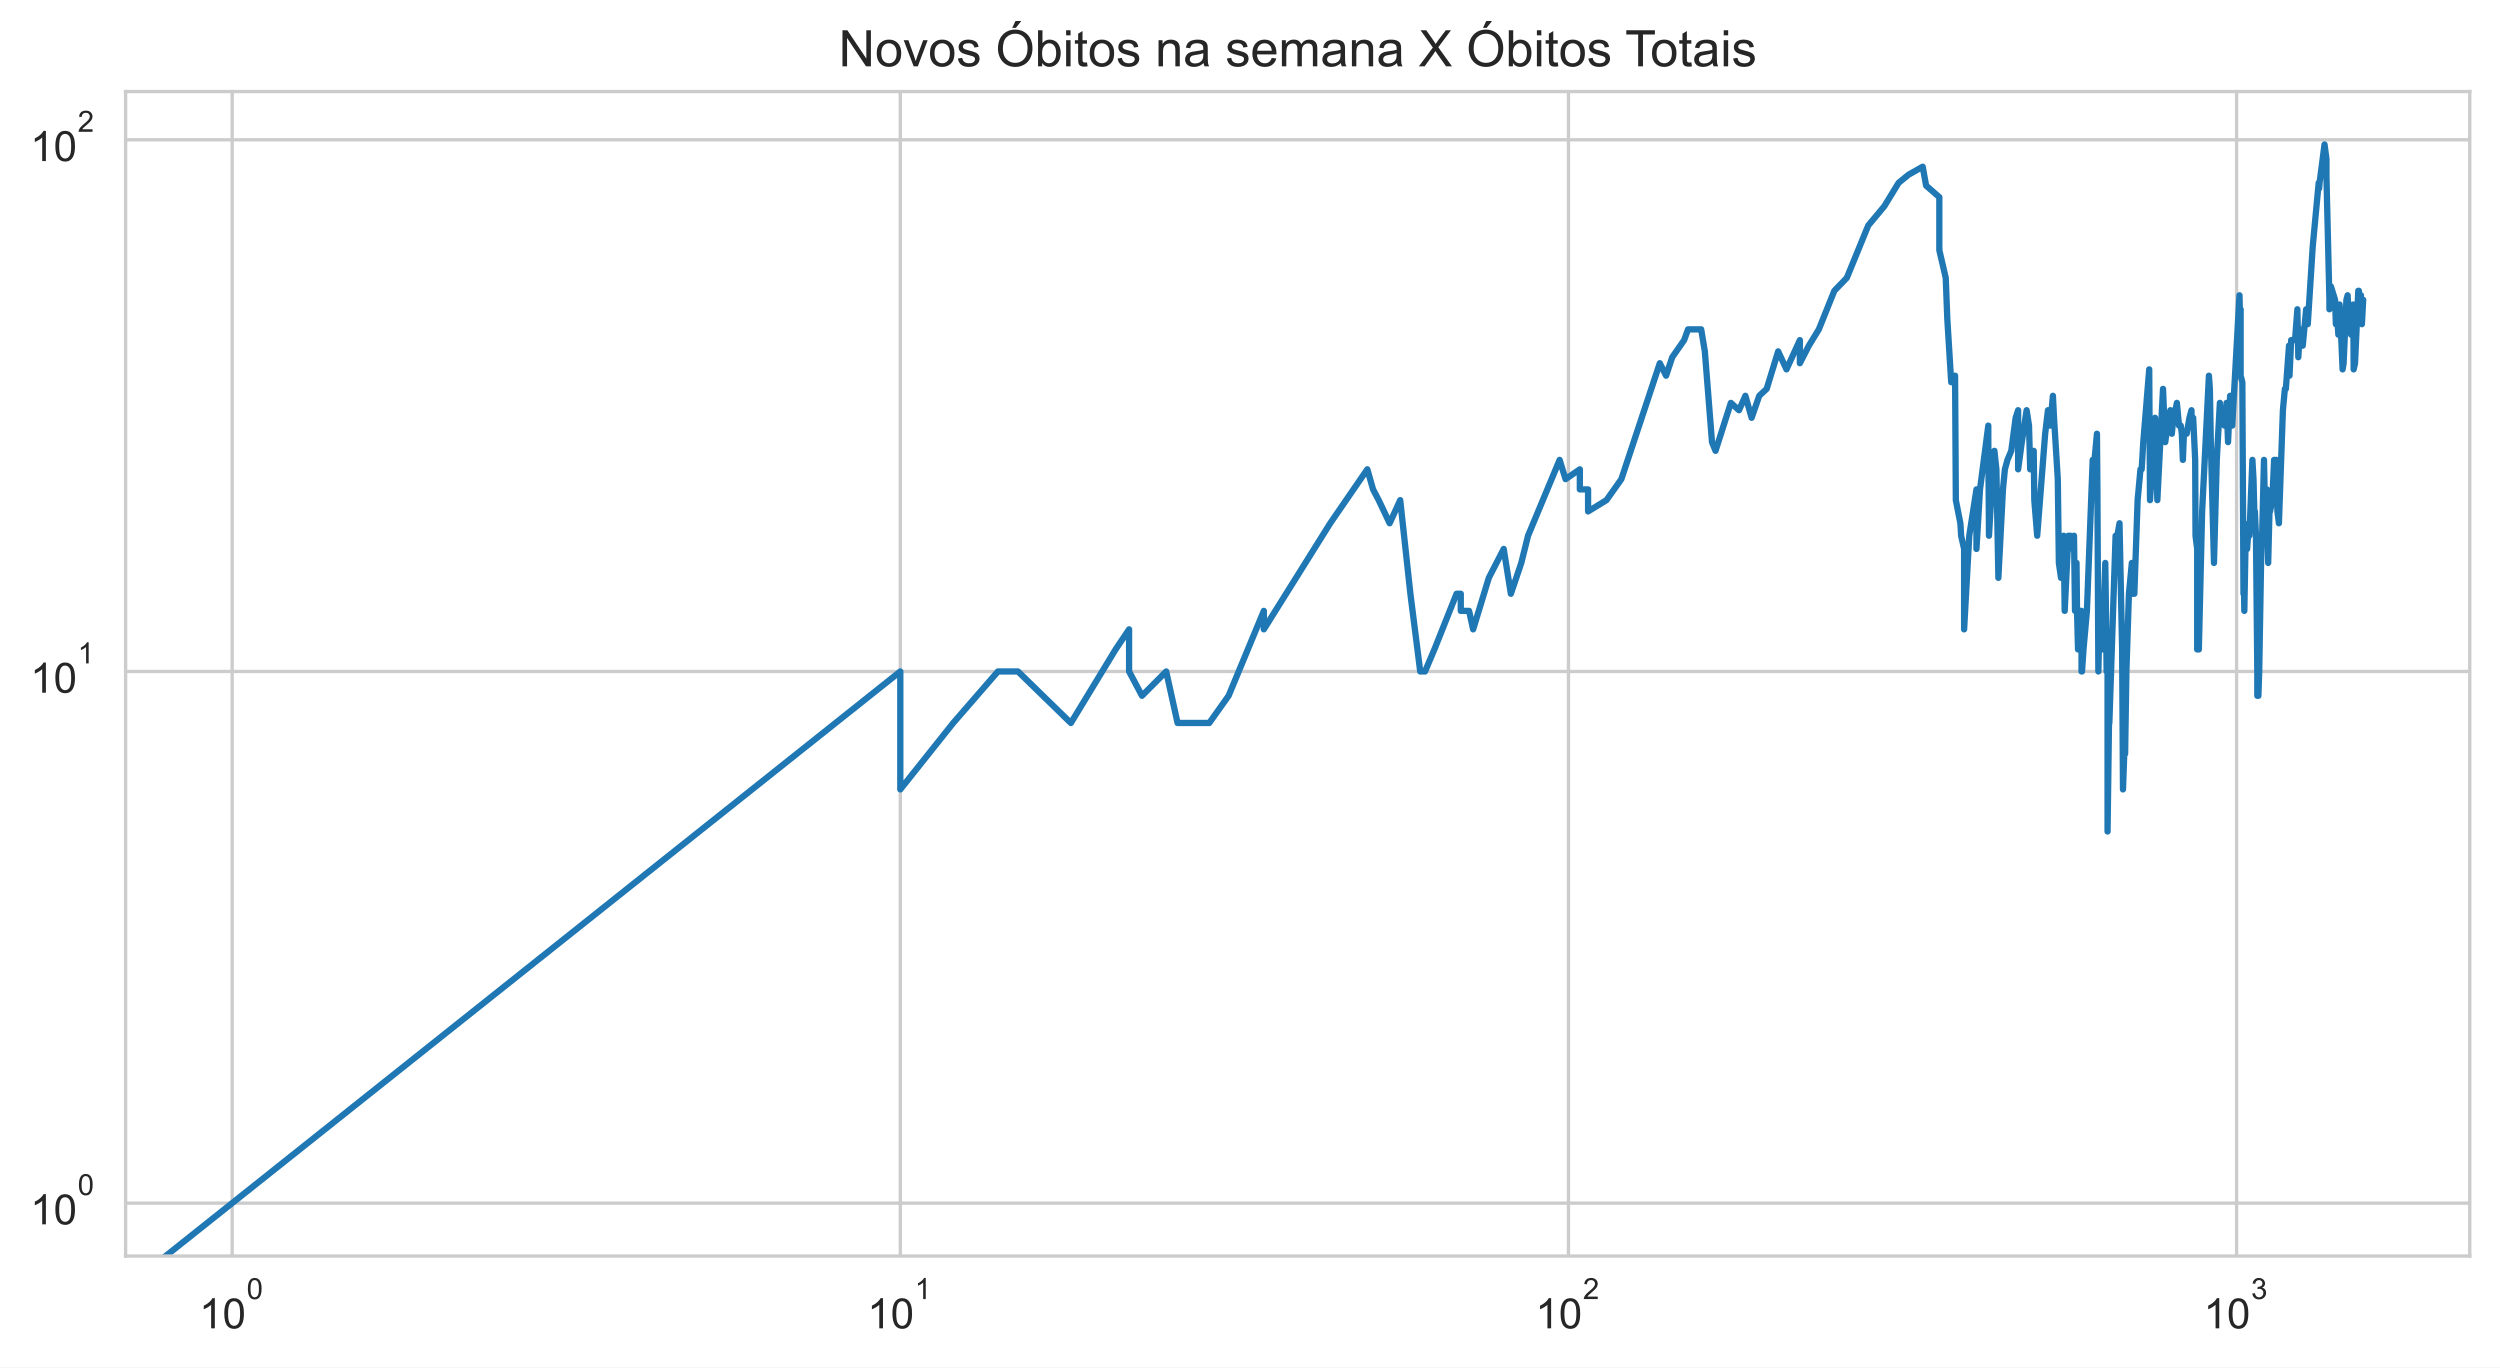
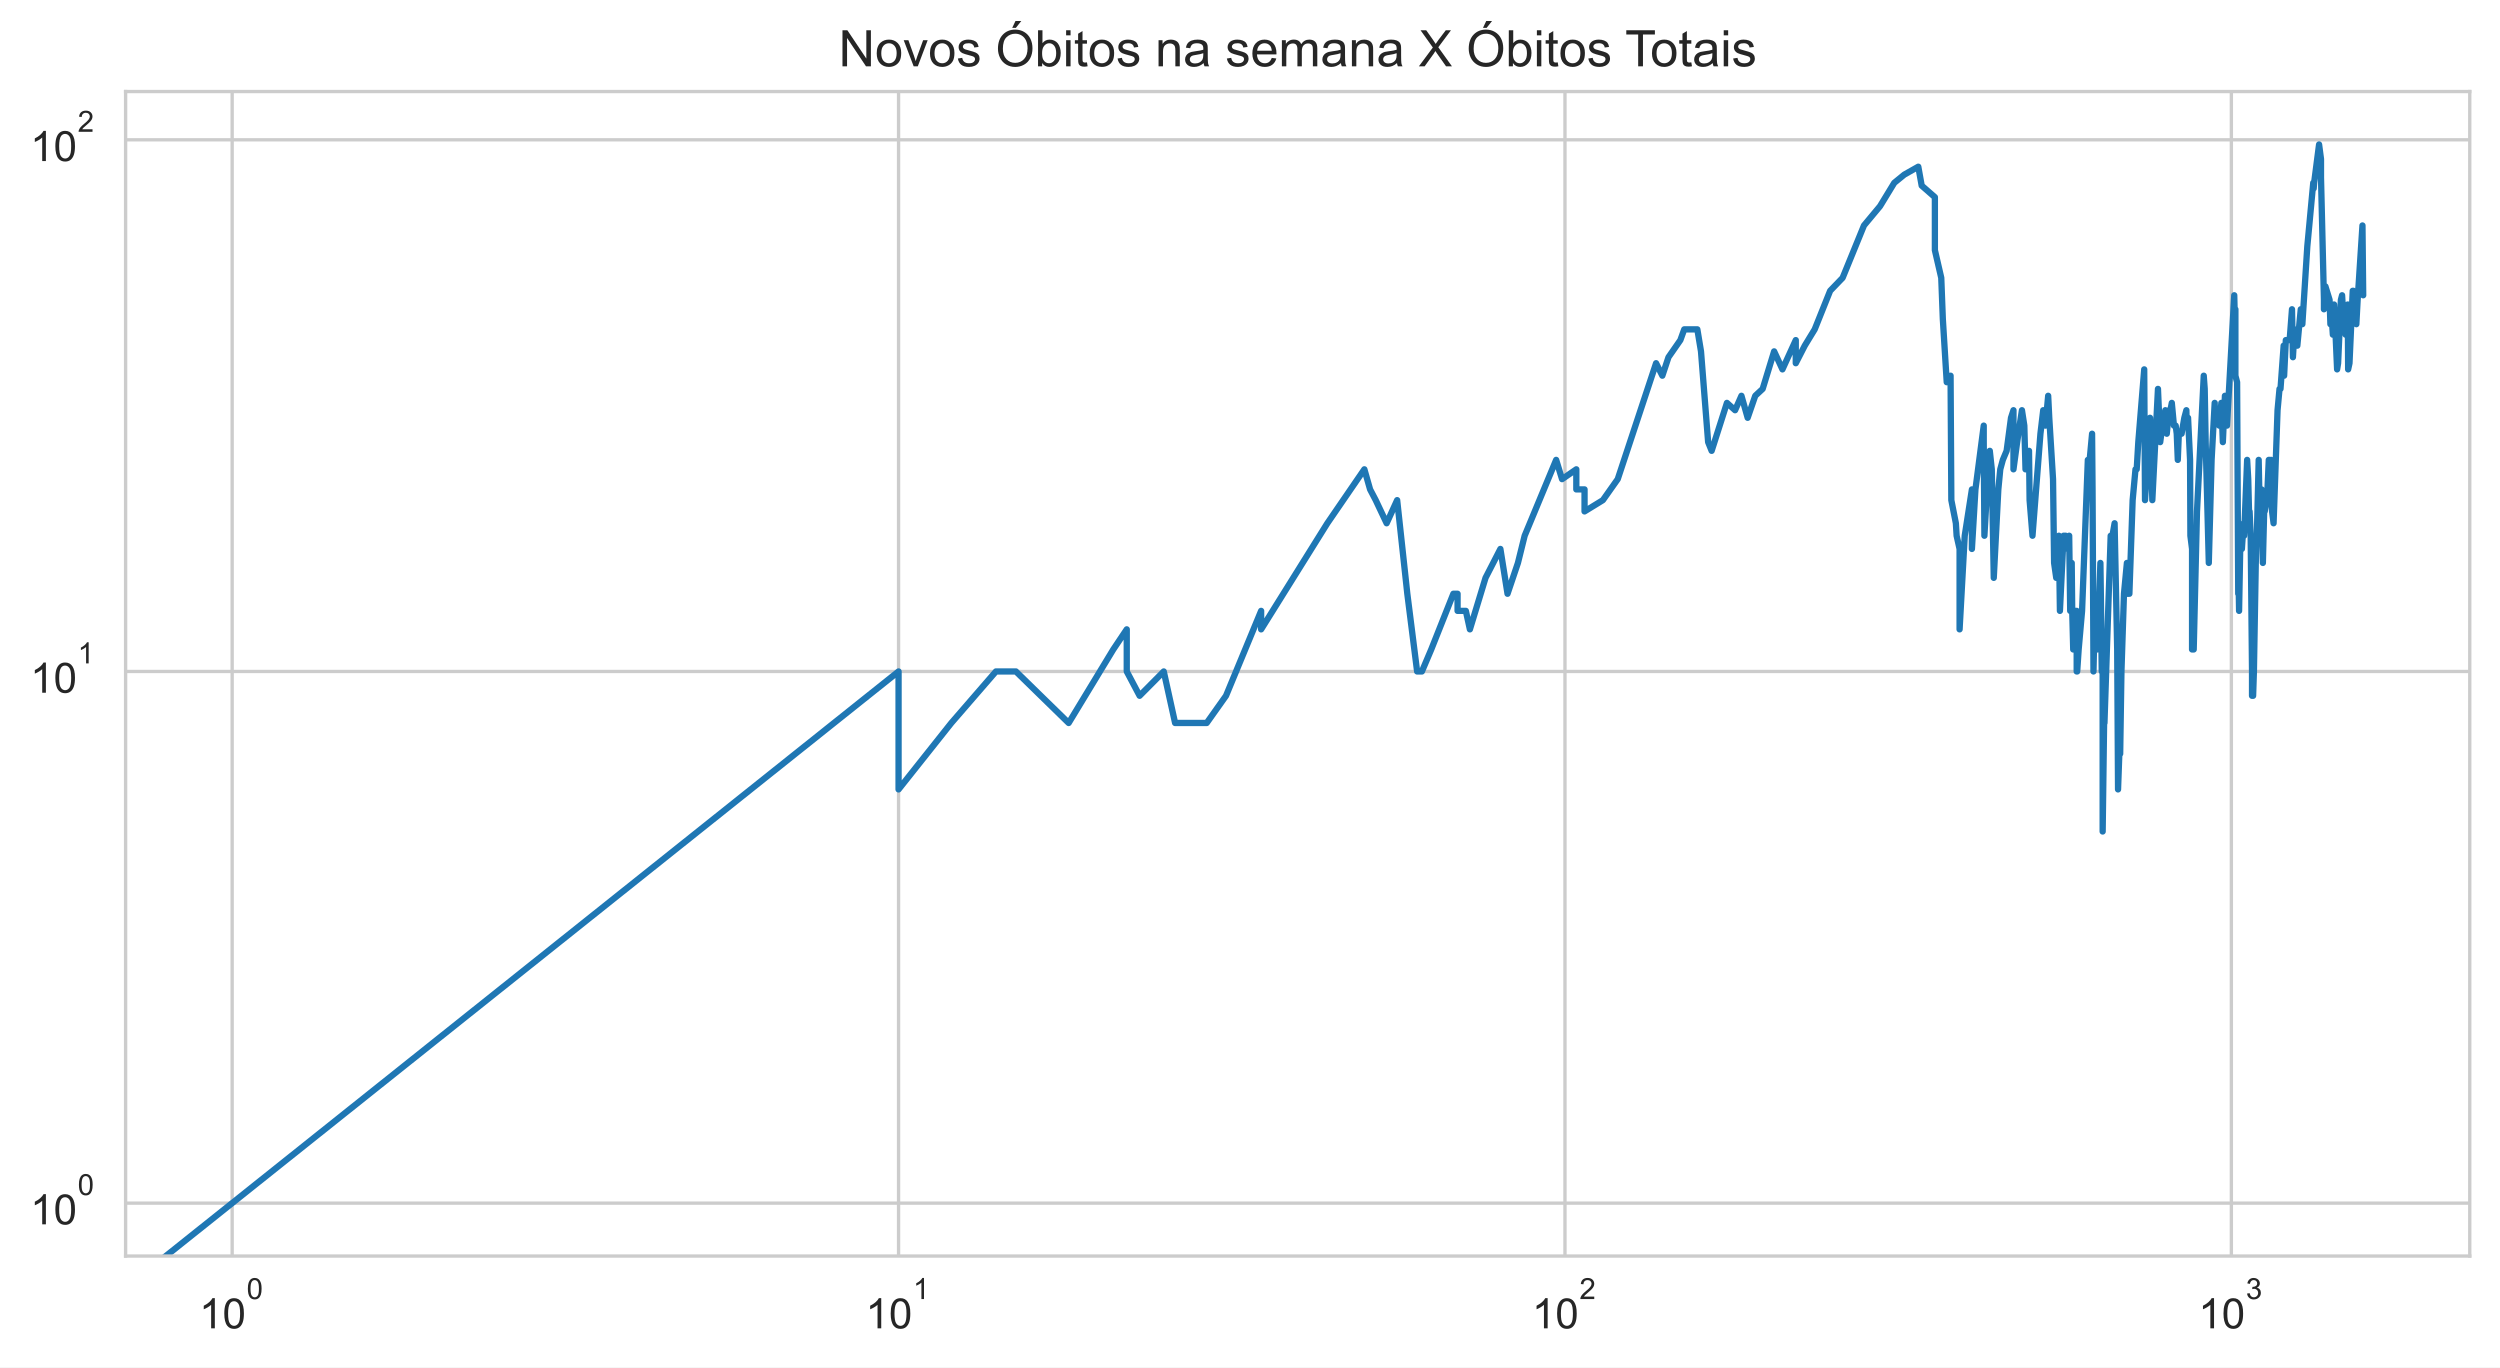
<svg xmlns="http://www.w3.org/2000/svg" xmlns:xlink="http://www.w3.org/1999/xlink" height="325.489pt" version="1.1" viewBox="0 0 595.1 325.489" width="595.1pt">
  <defs>
    <style type="text/css">*{stroke-linecap:butt;stroke-linejoin:round;}</style>
  </defs>
  <g id="figure_1">
    <g id="patch_1">
      <path d="M 0 325.489  L 595.1 325.489  L 595.1 0  L 0 0  z " style="fill:#ffffff;" />
    </g>
    <g id="axes_1">
      <g id="patch_2">
        <path d="M 29.9 298.989  L 587.9 298.989  L 587.9 21.789  L 29.9 21.789  z " style="fill:#ffffff;" />
      </g>
      <g id="matplotlib.axis_1">
        <g id="xtick_1">
          <g id="line2d_1">
-             <path clip-path="url(#p1f6f1be8e4)" d="M 55.264 298.989  L 55.264 21.789  " style="fill:none;stroke:#cccccc;stroke-linecap:round;stroke-width:0.8;" />
+             <path clip-path="url(#p8f778ab5a2)" d="M 55.264 298.989  L 55.264 21.789  " style="fill:none;stroke:#cccccc;stroke-linecap:round;stroke-width:0.8;" />
          </g>
          <g id="text_1">
            <g style="fill:#262626;" transform="translate(47.41364 316.3019)scale(0.1 -0.1)">
              <defs>
                <path d="M 2384 0  L 1822 0  L 1822 3584  Q 1619 3391 1289 3197  Q 959 3003 697 2906  L 697 3450  Q 1169 3672 1522 3987  Q 1875 4303 2022 4600  L 2384 4600  L 2384 0  z " id="ArialMT-31" transform="scale(0.015625)" />
                <path d="M 266 2259  Q 266 3072 433 3567  Q 600 4063 929 4331  Q 1259 4600 1759 4600  Q 2128 4600 2406 4451  Q 2684 4303 2865 4023  Q 3047 3744 3150 3342  Q 3253 2941 3253 2259  Q 3253 1453 3087 958  Q 2922 463 2592 192  Q 2263 -78 1759 -78  Q 1097 -78 719 397  Q 266 969 266 2259  z M 844 2259  Q 844 1131 1108 757  Q 1372 384 1759 384  Q 2147 384 2411 759  Q 2675 1134 2675 2259  Q 2675 3391 2411 3762  Q 2147 4134 1753 4134  Q 1366 4134 1134 3806  Q 844 3388 844 2259  z " id="ArialMT-30" transform="scale(0.015625)" />
              </defs>
              <use transform="translate(0 0.99375)" xlink:href="#ArialMT-31" />
              <use transform="translate(55.61523 0.99375)" xlink:href="#ArialMT-30" />
              <use transform="translate(112.9728 70.6875)scale(0.7)" xlink:href="#ArialMT-30" />
            </g>
          </g>
        </g>
        <g id="xtick_2">
          <g id="line2d_2">
-             <path clip-path="url(#p1f6f1be8e4)" d="M 214.309 298.989  L 214.309 21.789  " style="fill:none;stroke:#cccccc;stroke-linecap:round;stroke-width:0.8;" />
+             <path clip-path="url(#p8f778ab5a2)" d="M 213.894 298.989  L 213.894 21.789  " style="fill:none;stroke:#cccccc;stroke-linecap:round;stroke-width:0.8;" />
          </g>
          <g id="text_2">
-             <g style="fill:#262626;" transform="translate(206.4587 316.3019)scale(0.1 -0.1)">
+             <g style="fill:#262626;" transform="translate(206.0439 316.3019)scale(0.1 -0.1)">
              <use transform="translate(0 0.99375)" xlink:href="#ArialMT-31" />
              <use transform="translate(55.61523 0.99375)" xlink:href="#ArialMT-30" />
              <use transform="translate(112.9728 70.6875)scale(0.7)" xlink:href="#ArialMT-31" />
            </g>
          </g>
        </g>
        <g id="xtick_3">
          <g id="line2d_3">
-             <path clip-path="url(#p1f6f1be8e4)" d="M 373.354 298.989  L 373.354 21.789  " style="fill:none;stroke:#cccccc;stroke-linecap:round;stroke-width:0.8;" />
+             <path clip-path="url(#p8f778ab5a2)" d="M 372.524 298.989  L 372.524 21.789  " style="fill:none;stroke:#cccccc;stroke-linecap:round;stroke-width:0.8;" />
          </g>
          <g id="text_3">
-             <g style="fill:#262626;" transform="translate(365.5038 316.3019)scale(0.1 -0.1)">
+             <g style="fill:#262626;" transform="translate(364.6741 316.3019)scale(0.1 -0.1)">
              <defs>
                <path d="M 3222 541  L 3222 0  L 194 0  Q 188 203 259 391  Q 375 700 629 1000  Q 884 1300 1366 1694  Q 2113 2306 2375 2664  Q 2638 3022 2638 3341  Q 2638 3675 2398 3904  Q 2159 4134 1775 4134  Q 1369 4134 1125 3890  Q 881 3647 878 3216  L 300 3275  Q 359 3922 746 4261  Q 1134 4600 1788 4600  Q 2447 4600 2831 4234  Q 3216 3869 3216 3328  Q 3216 3053 3103 2787  Q 2991 2522 2730 2228  Q 2469 1934 1863 1422  Q 1356 997 1212 845  Q 1069 694 975 541  L 3222 541  z " id="ArialMT-32" transform="scale(0.015625)" />
              </defs>
              <use transform="translate(0 0.99375)" xlink:href="#ArialMT-31" />
              <use transform="translate(55.61523 0.99375)" xlink:href="#ArialMT-30" />
              <use transform="translate(112.9728 70.6875)scale(0.7)" xlink:href="#ArialMT-32" />
            </g>
          </g>
        </g>
        <g id="xtick_4">
          <g id="line2d_4">
-             <path clip-path="url(#p1f6f1be8e4)" d="M 532.399 298.989  L 532.399 21.789  " style="fill:none;stroke:#cccccc;stroke-linecap:round;stroke-width:0.8;" />
+             <path clip-path="url(#p8f778ab5a2)" d="M 531.154 298.989  L 531.154 21.789  " style="fill:none;stroke:#cccccc;stroke-linecap:round;stroke-width:0.8;" />
          </g>
          <g id="text_4">
-             <g style="fill:#262626;" transform="translate(524.5489 316.3019)scale(0.1 -0.1)">
+             <g style="fill:#262626;" transform="translate(523.3043 316.3019)scale(0.1 -0.1)">
              <defs>
                <path d="M 269 1209  L 831 1284  Q 928 806 1161 595  Q 1394 384 1728 384  Q 2125 384 2398 659  Q 2672 934 2672 1341  Q 2672 1728 2419 1979  Q 2166 2231 1775 2231  Q 1616 2231 1378 2169  L 1441 2663  Q 1497 2656 1531 2656  Q 1891 2656 2178 2843  Q 2466 3031 2466 3422  Q 2466 3731 2256 3934  Q 2047 4138 1716 4138  Q 1388 4138 1169 3931  Q 950 3725 888 3313  L 325 3413  Q 428 3978 793 4289  Q 1159 4600 1703 4600  Q 2078 4600 2393 4439  Q 2709 4278 2876 4000  Q 3044 3722 3044 3409  Q 3044 3113 2884 2869  Q 2725 2625 2413 2481  Q 2819 2388 3044 2092  Q 3269 1797 3269 1353  Q 3269 753 2831 336  Q 2394 -81 1725 -81  Q 1122 -81 723 278  Q 325 638 269 1209  z " id="ArialMT-33" transform="scale(0.015625)" />
              </defs>
              <use transform="translate(0 0.99375)" xlink:href="#ArialMT-31" />
              <use transform="translate(55.61523 0.99375)" xlink:href="#ArialMT-30" />
              <use transform="translate(112.9728 70.6875)scale(0.7)" xlink:href="#ArialMT-33" />
            </g>
          </g>
        </g>
        <g id="xtick_5" />
        <g id="xtick_6" />
        <g id="xtick_7" />
        <g id="xtick_8" />
        <g id="xtick_9" />
        <g id="xtick_10" />
        <g id="xtick_11" />
        <g id="xtick_12" />
        <g id="xtick_13" />
        <g id="xtick_14" />
        <g id="xtick_15" />
        <g id="xtick_16" />
        <g id="xtick_17" />
        <g id="xtick_18" />
        <g id="xtick_19" />
        <g id="xtick_20" />
        <g id="xtick_21" />
        <g id="xtick_22" />
        <g id="xtick_23" />
        <g id="xtick_24" />
        <g id="xtick_25" />
        <g id="xtick_26" />
        <g id="xtick_27" />
        <g id="xtick_28" />
        <g id="xtick_29" />
        <g id="xtick_30" />
        <g id="xtick_31" />
        <g id="xtick_32" />
      </g>
      <g id="matplotlib.axis_2">
        <g id="ytick_1">
          <g id="line2d_5">
-             <path clip-path="url(#p1f6f1be8e4)" d="M 29.9 286.389  L 587.9 286.389  " style="fill:none;stroke:#cccccc;stroke-linecap:round;stroke-width:0.8;" />
+             <path clip-path="url(#p8f778ab5a2)" d="M 29.9 286.389  L 587.9 286.389  " style="fill:none;stroke:#cccccc;stroke-linecap:round;stroke-width:0.8;" />
          </g>
          <g id="text_5">
            <g style="fill:#262626;" transform="translate(7.2 291.5456)scale(0.1 -0.1)">
              <use transform="translate(0 0.99375)" xlink:href="#ArialMT-31" />
              <use transform="translate(55.61523 0.99375)" xlink:href="#ArialMT-30" />
              <use transform="translate(112.9728 70.6875)scale(0.7)" xlink:href="#ArialMT-30" />
            </g>
          </g>
        </g>
        <g id="ytick_2">
          <g id="line2d_6">
-             <path clip-path="url(#p1f6f1be8e4)" d="M 29.9 159.834  L 587.9 159.834  " style="fill:none;stroke:#cccccc;stroke-linecap:round;stroke-width:0.8;" />
+             <path clip-path="url(#p8f778ab5a2)" d="M 29.9 159.834  L 587.9 159.834  " style="fill:none;stroke:#cccccc;stroke-linecap:round;stroke-width:0.8;" />
          </g>
          <g id="text_6">
            <g style="fill:#262626;" transform="translate(7.2 164.9904)scale(0.1 -0.1)">
              <use transform="translate(0 0.99375)" xlink:href="#ArialMT-31" />
              <use transform="translate(55.61523 0.99375)" xlink:href="#ArialMT-30" />
              <use transform="translate(112.9728 70.6875)scale(0.7)" xlink:href="#ArialMT-31" />
            </g>
          </g>
        </g>
        <g id="ytick_3">
          <g id="line2d_7">
-             <path clip-path="url(#p1f6f1be8e4)" d="M 29.9 33.279  L 587.9 33.279  " style="fill:none;stroke:#cccccc;stroke-linecap:round;stroke-width:0.8;" />
+             <path clip-path="url(#p8f778ab5a2)" d="M 29.9 33.279  L 587.9 33.279  " style="fill:none;stroke:#cccccc;stroke-linecap:round;stroke-width:0.8;" />
          </g>
          <g id="text_7">
            <g style="fill:#262626;" transform="translate(7.2 38.43524)scale(0.1 -0.1)">
              <use transform="translate(0 0.99375)" xlink:href="#ArialMT-31" />
              <use transform="translate(55.61523 0.99375)" xlink:href="#ArialMT-30" />
              <use transform="translate(112.9728 70.6875)scale(0.7)" xlink:href="#ArialMT-32" />
            </g>
          </g>
        </g>
        <g id="ytick_4" />
        <g id="ytick_5" />
        <g id="ytick_6" />
        <g id="ytick_7" />
        <g id="ytick_8" />
        <g id="ytick_9" />
        <g id="ytick_10" />
        <g id="ytick_11" />
        <g id="ytick_12" />
        <g id="ytick_13" />
        <g id="ytick_14" />
        <g id="ytick_15" />
        <g id="ytick_16" />
        <g id="ytick_17" />
        <g id="ytick_18" />
        <g id="ytick_19" />
        <g id="ytick_20" />
        <g id="ytick_21" />
      </g>
      <g id="line2d_8">
-         <path clip-path="url(#p1f6f1be8e4)" d="M 4.869 326.489  L 214.309 159.834  L 214.309 187.91  L 226.902 172.099  L 237.55 159.834  L 237.55 159.834  L 242.315 159.834  L 254.909 172.099  L 265.556 154.596  L 268.769 149.813  L 268.769 159.834  L 271.84 165.625  L 271.84 165.625  L 277.599 159.834  L 280.308 172.099  L 287.851 172.099  L 292.457 165.625  L 300.84 145.414  L 300.84 149.813  L 300.84 149.813  L 316.647 124.556  L 325.476 111.716  L 326.844 116.499  L 328.186 119.056  L 330.792 124.556  L 333.304 119.056  L 335.728 141.341  L 338.07 159.834  L 339.212 159.834  L 341.44 154.596  L 346.715 141.341  L 347.724 141.341  L 347.724 145.414  L 349.697 145.414  L 350.663 149.813  L 354.398 137.549  L 357.941 130.67  L 359.646 141.341  L 362.128 134.002  L 363.735 127.528  L 371.25 109.473  L 372.66 114.056  L 376.063 111.716  L 376.063 116.499  L 378.027 116.499  L 378.027 121.737  L 382.404 119.056  L 385.947 114.056  L 395.099 86.46  L 396.595 89.431  L 398.059 85.032  L 400.898 80.959  L 401.819 78.402  L 404.949 78.402  L 405.818 83.64  L 407.524 105.243  L 408.361 107.317  L 412.008 95.905  L 413.954 97.65  L 415.472 94.214  L 416.957 99.452  L 418.77 94.214  L 420.537 92.573  L 423.273 83.64  L 425.256 87.925  L 428.44 80.959  L 428.44 86.46  L 430.584 82.283  L 432.956 78.402  L 436.644 69.22  L 439.618 66.137  L 444.718 53.673  L 448.543 49.091  L 448.543 49.091  L 451.947 43.52  L 454.34 41.569  L 457.679 39.684  L 458.49 44.186  L 461.639 46.935  L 461.639 59.553  L 461.639 59.553  L 463.161 66.137  L 463.537 75.959  L 464.466 90.98  L 465.384 89.431  L 465.566 119.056  L 465.566 119.056  L 466.648 124.556  L 466.826 127.528  L 467.537 130.67  L 467.537 149.813  L 468.762 127.528  L 468.762 127.528  L 470.476 116.499  L 470.476 130.67  L 471.318 116.499  L 473.296 101.315  L 473.296 105.243  L 473.296 105.243  L 473.458 127.528  L 473.943 119.056  L 474.743 107.317  L 475.219 111.716  L 475.692 137.549  L 476.782 116.499  L 476.782 116.499  L 477.244 111.716  L 477.855 109.473  L 478.762 107.317  L 479.805 99.452  L 480.394 97.65  L 480.394 111.716  L 480.394 111.716  L 481.269 105.243  L 482.418 97.65  L 482.985 101.315  L 483.267 111.716  L 483.967 109.473  L 483.967 109.473  L 484.106 107.317  L 484.245 119.056  L 484.935 127.528  L 486.831 103.244  L 487.496 97.65  L 488.023 99.452  L 488.023 99.452  L 488.023 101.315  L 488.676 94.214  L 488.936 99.452  L 489.837 114.056  L 490.093 134.002  L 490.093 134.002  L 490.601 137.549  L 491.23 127.528  L 491.481 145.414  L 492.349 127.528  L 492.349 127.528  L 492.841 127.528  L 493.329 130.67  L 493.693 127.528  L 493.935 145.414  L 494.295 134.002  L 494.415 145.414  L 494.654 154.596  L 495.248 145.414  L 495.248 149.813  L 495.484 145.414  L 495.484 159.834  L 495.602 159.834  L 495.954 154.596  L 496.769 145.414  L 498.143 109.473  L 498.37 109.473  L 498.37 109.473  L 498.37 111.716  L 499.157 103.244  L 499.268 116.499  L 499.491 159.834  L 499.491 159.834  L 499.713 149.813  L 500.375 154.596  L 500.595 149.813  L 501.14 134.002  L 501.248 141.341  L 501.465 159.834  L 501.681 159.834  L 501.681 197.931  L 502.11 165.625  L 502.11 172.099  L 503.593 127.528  L 503.907 130.67  L 503.907 130.67  L 504.011 127.528  L 504.53 124.556  L 505.148 154.596  L 505.353 187.91  L 505.659 179.438  L 505.862 179.438  L 506.165 159.834  L 506.769 141.341  L 507.466 134.002  L 507.466 141.341  L 507.565 141.341  L 508.058 141.341  L 508.839 119.056  L 509.516 111.716  L 509.804 111.716  L 509.804 111.716  L 510.186 105.243  L 511.601 87.925  L 511.787 119.056  L 511.787 119.056  L 512.987 99.452  L 513.534 119.056  L 514.882 92.573  L 514.882 92.573  L 515.414 105.243  L 516.204 99.452  L 516.64 97.65  L 516.986 103.244  L 517.502 97.65  L 517.502 99.452  L 517.502 99.452  L 518.184 95.905  L 518.691 101.315  L 519.111 101.315  L 519.362 103.244  L 519.612 109.473  L 519.861 103.244  L 520.52 103.244  L 521.173 99.452  L 521.659 97.65  L 521.74 101.315  L 522.061 99.452  L 522.541 109.473  L 522.621 127.528  L 523.017 130.67  L 523.017 154.596  L 523.017 154.596  L 523.412 154.596  L 524.194 121.737  L 525.809 89.431  L 525.809 89.431  L 526.036 92.573  L 526.263 105.243  L 527.014 134.002  L 527.683 109.473  L 527.683 109.473  L 528.418 95.905  L 528.491 99.452  L 529.291 97.65  L 529.507 101.315  L 530.01 95.905  L 530.01 95.905  L 530.366 105.243  L 530.862 94.214  L 531.355 101.315  L 533.086 70.288  L 533.223 75.959  L 533.359 73.62  L 533.359 73.62  L 533.359 89.431  L 533.767 90.98  L 534.037 141.341  L 534.172 141.341  L 534.239 145.414  L 534.239 145.414  L 534.508 130.67  L 534.908 130.67  L 535.307 124.556  L 535.439 124.556  L 535.439 127.528  L 535.439 127.528  L 536.162 109.473  L 536.424 114.056  L 536.684 124.556  L 536.749 121.737  L 536.749 121.737  L 537.008 127.528  L 537.33 159.834  L 537.33 165.625  L 537.33 165.625  L 537.587 165.625  L 537.779 159.834  L 538.225 134.002  L 538.478 127.528  L 538.919 109.473  L 538.919 109.473  L 539.108 119.056  L 539.607 116.499  L 539.794 119.056  L 539.918 134.002  L 539.918 134.002  L 540.227 121.737  L 540.35 121.737  L 540.902 119.056  L 541.328 109.473  L 541.449 109.473  L 541.449 109.473  L 541.57 116.499  L 541.872 109.473  L 542.113 121.737  L 542.472 124.556  L 543.42 97.65  L 543.89 92.573  L 544.123 92.573  L 544.877 82.283  L 544.992 89.431  L 545.394 80.959  L 546.304 80.959  L 546.866 73.62  L 547.09 85.032  L 547.48 78.402  L 547.701 80.959  L 547.701 82.283  L 548.143 82.283  L 548.963 73.62  L 549.342 77.167  L 550.521 58.673  L 551.941 43.52  L 552.045 44.861  L 552.149 43.52  L 553.332 34.389  L 553.79 37.862  L 553.79 42.211  L 554.496 71.376  L 554.496 73.62  L 554.846 68.173  L 555.837 71.376  L 556.033 77.167  L 556.131 74.777  L 556.376 75.959  L 556.62 79.665  L 556.911 72.486  L 557.104 75.959  L 557.634 87.925  L 557.873 86.46  L 558.538 71.376  L 558.822 70.288  L 559.244 77.167  L 559.665 79.665  L 560.175 72.486  L 560.267 87.925  L 560.589 86.46  L 561.366 69.22  L 561.502 69.22  L 561.592 70.288  L 561.998 70.288  L 562.223 77.167  L 562.536 71.376  L 562.536 71.376  " style="fill:none;stroke:#1f77b4;stroke-linecap:round;stroke-width:1.5;" />
+         <path clip-path="url(#p8f778ab5a2)" d="M 5 326.489  L 213.894 159.834  L 213.894 187.91  L 226.454 172.099  L 237.074 159.834  L 237.074 159.834  L 241.827 159.834  L 254.388 172.099  L 265.008 154.596  L 268.212 149.813  L 268.212 159.834  L 271.275 165.625  L 271.275 165.625  L 277.019 159.834  L 279.721 172.099  L 287.244 172.099  L 291.839 165.625  L 300.199 145.414  L 300.199 149.813  L 300.199 149.813  L 315.965 124.556  L 324.772 111.716  L 326.136 116.499  L 327.474 119.056  L 330.074 124.556  L 332.579 119.056  L 334.997 141.341  L 337.332 159.834  L 338.471 159.834  L 340.693 154.596  L 345.955 141.341  L 346.961 141.341  L 346.961 145.414  L 348.929 145.414  L 349.893 149.813  L 353.618 137.549  L 357.151 130.67  L 358.852 141.341  L 361.328 134.002  L 362.93 127.528  L 370.426 109.473  L 371.832 114.056  L 375.226 111.716  L 375.226 116.499  L 377.185 116.499  L 377.185 121.737  L 381.551 119.056  L 385.085 114.056  L 394.212 86.46  L 395.704 89.431  L 397.165 85.032  L 399.997 80.959  L 400.915 78.402  L 404.037 78.402  L 404.904 83.64  L 406.605 105.243  L 407.44 107.317  L 411.077 95.905  L 413.018 97.65  L 414.532 94.214  L 416.014 99.452  L 417.822 94.214  L 419.584 92.573  L 422.313 83.64  L 424.291 87.925  L 427.466 80.959  L 427.466 86.46  L 429.605 82.283  L 431.97 78.402  L 435.649 69.22  L 438.616 66.137  L 443.702 53.673  L 447.518 49.091  L 447.518 49.091  L 450.912 43.52  L 453.299 41.569  L 456.63 39.684  L 457.438 44.186  L 460.579 46.935  L 460.579 59.553  L 460.579 59.553  L 462.097 66.137  L 462.472 75.959  L 463.399 90.98  L 464.314 89.431  L 464.495 119.056  L 464.495 119.056  L 465.575 124.556  L 465.753 127.528  L 466.461 130.67  L 466.461 149.813  L 467.684 127.528  L 467.684 127.528  L 469.393 116.499  L 469.393 130.67  L 470.232 116.499  L 472.206 101.315  L 472.206 105.243  L 472.206 105.243  L 472.367 127.528  L 472.851 119.056  L 473.649 107.317  L 474.124 111.716  L 474.595 137.549  L 475.682 116.499  L 475.682 116.499  L 476.143 111.716  L 476.753 109.473  L 477.657 107.317  L 478.698 99.452  L 479.286 97.65  L 479.286 111.716  L 479.286 111.716  L 480.158 105.243  L 481.303 97.65  L 481.869 101.315  L 482.15 111.716  L 482.848 109.473  L 482.848 109.473  L 482.987 107.317  L 483.126 119.056  L 483.814 127.528  L 485.705 103.244  L 486.368 97.65  L 486.894 99.452  L 486.894 99.452  L 486.894 101.315  L 487.546 94.214  L 487.805 99.452  L 488.704 114.056  L 488.959 134.002  L 488.959 134.002  L 489.465 137.549  L 490.093 127.528  L 490.343 145.414  L 491.209 127.528  L 491.209 127.528  L 491.7 127.528  L 492.187 130.67  L 492.549 127.528  L 492.79 145.414  L 493.15 134.002  L 493.27 145.414  L 493.508 154.596  L 494.1 145.414  L 494.1 149.813  L 494.336 145.414  L 494.336 159.834  L 494.453 159.834  L 494.804 154.596  L 495.617 145.414  L 496.988 109.473  L 497.214 109.473  L 497.214 109.473  L 497.214 111.716  L 497.999 103.244  L 498.11 116.499  L 498.332 159.834  L 498.332 159.834  L 498.554 149.813  L 499.214 154.596  L 499.433 149.813  L 499.977 134.002  L 500.085 141.341  L 500.301 159.834  L 500.516 159.834  L 500.516 197.931  L 500.945 165.625  L 500.945 172.099  L 502.424 127.528  L 502.737 130.67  L 502.737 130.67  L 502.841 127.528  L 503.359 124.556  L 503.975 154.596  L 504.179 187.91  L 504.484 179.438  L 504.686 179.438  L 504.989 159.834  L 505.591 141.341  L 506.286 134.002  L 506.286 141.341  L 506.385 141.341  L 506.877 141.341  L 507.656 119.056  L 508.331 111.716  L 508.619 111.716  L 508.619 111.716  L 509 105.243  L 510.41 87.925  L 510.596 119.056  L 510.596 119.056  L 511.793 99.452  L 512.338 119.056  L 513.683 92.573  L 513.683 92.573  L 514.214 105.243  L 515.002 99.452  L 515.436 97.65  L 515.781 103.244  L 516.296 97.65  L 516.296 99.452  L 516.296 99.452  L 516.977 95.905  L 517.483 101.315  L 517.901 101.315  L 518.151 103.244  L 518.401 109.473  L 518.649 103.244  L 519.307 103.244  L 519.958 99.452  L 520.443 97.65  L 520.523 101.315  L 520.844 99.452  L 521.322 109.473  L 521.402 127.528  L 521.797 130.67  L 521.797 154.596  L 521.797 154.596  L 522.191 154.596  L 522.971 121.737  L 524.581 89.431  L 524.581 89.431  L 524.808 92.573  L 525.034 105.243  L 525.783 134.002  L 526.45 109.473  L 526.45 109.473  L 527.184 95.905  L 527.257 99.452  L 528.054 97.65  L 528.27 101.315  L 528.771 95.905  L 528.771 95.905  L 529.127 105.243  L 529.622 94.214  L 530.113 101.315  L 531.84 70.288  L 531.976 75.959  L 532.112 73.62  L 532.112 73.62  L 532.112 89.431  L 532.519 90.98  L 532.788 141.341  L 532.923 141.341  L 532.99 145.414  L 532.99 145.414  L 533.258 130.67  L 533.657 130.67  L 534.055 124.556  L 534.187 124.556  L 534.187 127.528  L 534.187 127.528  L 534.908 109.473  L 535.169 114.056  L 535.428 124.556  L 535.493 121.737  L 535.493 121.737  L 535.751 127.528  L 536.072 159.834  L 536.072 165.625  L 536.072 165.625  L 536.329 165.625  L 536.52 159.834  L 536.965 134.002  L 537.218 127.528  L 537.658 109.473  L 537.658 109.473  L 537.846 119.056  L 538.344 116.499  L 538.53 119.056  L 538.654 134.002  L 538.654 134.002  L 538.962 121.737  L 539.085 121.737  L 539.635 119.056  L 540.06 109.473  L 540.181 109.473  L 540.181 109.473  L 540.302 116.499  L 540.603 109.473  L 540.843 121.737  L 541.201 124.556  L 542.147 97.65  L 542.615 92.573  L 542.848 92.573  L 543.6 82.283  L 543.715 89.431  L 544.116 80.959  L 545.023 80.959  L 545.584 73.62  L 545.807 85.032  L 546.196 78.402  L 546.417 80.959  L 546.417 82.283  L 546.857 82.283  L 547.675 73.62  L 548.053 77.167  L 549.229 58.673  L 550.645 43.52  L 550.749 44.861  L 550.853 43.52  L 552.033 34.389  L 552.489 37.862  L 552.489 42.211  L 553.193 71.376  L 553.193 73.62  L 553.543 68.173  L 554.531 71.376  L 554.727 77.167  L 554.825 74.777  L 555.069 75.959  L 555.312 79.665  L 555.602 72.486  L 555.795 75.959  L 556.323 87.925  L 556.562 86.46  L 557.226 71.376  L 557.508 70.288  L 557.93 77.167  L 558.349 79.665  L 558.858 72.486  L 558.95 87.925  L 559.271 86.46  L 560.045 69.22  L 560.181 69.22  L 560.272 70.288  L 560.677 70.288  L 560.901 77.167  L 561.213 71.376  L 562.361 53.673  L 562.536 70.288  L 562.536 70.288  " style="fill:none;stroke:#1f77b4;stroke-linecap:round;stroke-width:1.5;" />
      </g>
      <g id="patch_3">
        <path d="M 29.9 298.989  L 29.9 21.789  " style="fill:none;stroke:#cccccc;stroke-linecap:square;stroke-linejoin:miter;stroke-width:0.8;" />
      </g>
      <g id="patch_4">
        <path d="M 587.9 298.989  L 587.9 21.789  " style="fill:none;stroke:#cccccc;stroke-linecap:square;stroke-linejoin:miter;stroke-width:0.8;" />
      </g>
      <g id="patch_5">
        <path d="M 29.9 298.989  L 587.9 298.989  " style="fill:none;stroke:#cccccc;stroke-linecap:square;stroke-linejoin:miter;stroke-width:0.8;" />
      </g>
      <g id="patch_6">
        <path d="M 29.9 21.789  L 587.9 21.789  " style="fill:none;stroke:#cccccc;stroke-linecap:square;stroke-linejoin:miter;stroke-width:0.8;" />
      </g>
      <g id="text_8">
        <g style="fill:#262626;" transform="translate(199.6278 15.78937)scale(0.12 -0.12)">
          <defs>
            <path d="M 488 0  L 488 4581  L 1109 4581  L 3516 984  L 3516 4581  L 4097 4581  L 4097 0  L 3475 0  L 1069 3600  L 1069 0  L 488 0  z " id="ArialMT-4e" transform="scale(0.015625)" />
            <path d="M 213 1659  Q 213 2581 725 3025  Q 1153 3394 1769 3394  Q 2453 3394 2887 2945  Q 3322 2497 3322 1706  Q 3322 1066 3130 698  Q 2938 331 2570 128  Q 2203 -75 1769 -75  Q 1072 -75 642 372  Q 213 819 213 1659  z M 791 1659  Q 791 1022 1069 705  Q 1347 388 1769 388  Q 2188 388 2466 706  Q 2744 1025 2744 1678  Q 2744 2294 2464 2611  Q 2184 2928 1769 2928  Q 1347 2928 1069 2612  Q 791 2297 791 1659  z " id="ArialMT-6f" transform="scale(0.015625)" />
            <path d="M 1344 0  L 81 3319  L 675 3319  L 1388 1331  Q 1503 1009 1600 663  Q 1675 925 1809 1294  L 2547 3319  L 3125 3319  L 1869 0  L 1344 0  z " id="ArialMT-76" transform="scale(0.015625)" />
            <path d="M 197 991  L 753 1078  Q 800 744 1014 566  Q 1228 388 1613 388  Q 2000 388 2187 545  Q 2375 703 2375 916  Q 2375 1106 2209 1216  Q 2094 1291 1634 1406  Q 1016 1563 777 1677  Q 538 1791 414 1992  Q 291 2194 291 2438  Q 291 2659 392 2848  Q 494 3038 669 3163  Q 800 3259 1026 3326  Q 1253 3394 1513 3394  Q 1903 3394 2198 3281  Q 2494 3169 2634 2976  Q 2775 2784 2828 2463  L 2278 2388  Q 2241 2644 2061 2787  Q 1881 2931 1553 2931  Q 1166 2931 1000 2803  Q 834 2675 834 2503  Q 834 2394 903 2306  Q 972 2216 1119 2156  Q 1203 2125 1616 2013  Q 2213 1853 2448 1751  Q 2684 1650 2818 1456  Q 2953 1263 2953 975  Q 2953 694 2789 445  Q 2625 197 2315 61  Q 2006 -75 1616 -75  Q 969 -75 630 194  Q 291 463 197 991  z " id="ArialMT-73" transform="scale(0.015625)" />
            <path id="ArialMT-20" transform="scale(0.015625)" />
            <path d="M 309 2231  Q 309 3372 921 4017  Q 1534 4663 2503 4663  Q 3138 4663 3647 4359  Q 4156 4056 4423 3514  Q 4691 2972 4691 2284  Q 4691 1588 4409 1038  Q 4128 488 3612 205  Q 3097 -78 2500 -78  Q 1853 -78 1343 234  Q 834 547 571 1087  Q 309 1628 309 2231  z M 934 2222  Q 934 1394 1379 917  Q 1825 441 2497 441  Q 3181 441 3623 922  Q 4066 1403 4066 2288  Q 4066 2847 3877 3264  Q 3688 3681 3323 3911  Q 2959 4141 2506 4141  Q 1863 4141 1398 3698  Q 934 3256 934 2222  z M 2118 4883  L 2533 5758  L 3271 5758  L 2583 4883  L 2118 4883  z " id="ArialMT-d3" transform="scale(0.015625)" />
            <path d="M 941 0  L 419 0  L 419 4581  L 981 4581  L 981 2947  Q 1338 3394 1891 3394  Q 2197 3394 2470 3270  Q 2744 3147 2920 2923  Q 3097 2700 3197 2384  Q 3297 2069 3297 1709  Q 3297 856 2875 390  Q 2453 -75 1863 -75  Q 1275 -75 941 416  L 941 0  z M 934 1684  Q 934 1088 1097 822  Q 1363 388 1816 388  Q 2184 388 2453 708  Q 2722 1028 2722 1663  Q 2722 2313 2464 2622  Q 2206 2931 1841 2931  Q 1472 2931 1203 2611  Q 934 2291 934 1684  z " id="ArialMT-62" transform="scale(0.015625)" />
            <path d="M 425 3934  L 425 4581  L 988 4581  L 988 3934  L 425 3934  z M 425 0  L 425 3319  L 988 3319  L 988 0  L 425 0  z " id="ArialMT-69" transform="scale(0.015625)" />
            <path d="M 1650 503  L 1731 6  Q 1494 -44 1306 -44  Q 1000 -44 831 53  Q 663 150 594 308  Q 525 466 525 972  L 525 2881  L 113 2881  L 113 3319  L 525 3319  L 525 4141  L 1084 4478  L 1084 3319  L 1650 3319  L 1650 2881  L 1084 2881  L 1084 941  Q 1084 700 1114 631  Q 1144 563 1211 522  Q 1278 481 1403 481  Q 1497 481 1650 503  z " id="ArialMT-74" transform="scale(0.015625)" />
            <path d="M 422 0  L 422 3319  L 928 3319  L 928 2847  Q 1294 3394 1984 3394  Q 2284 3394 2536 3286  Q 2788 3178 2913 3003  Q 3038 2828 3088 2588  Q 3119 2431 3119 2041  L 3119 0  L 2556 0  L 2556 2019  Q 2556 2363 2490 2533  Q 2425 2703 2258 2804  Q 2091 2906 1866 2906  Q 1506 2906 1245 2678  Q 984 2450 984 1813  L 984 0  L 422 0  z " id="ArialMT-6e" transform="scale(0.015625)" />
            <path d="M 2588 409  Q 2275 144 1986 34  Q 1697 -75 1366 -75  Q 819 -75 525 192  Q 231 459 231 875  Q 231 1119 342 1320  Q 453 1522 633 1644  Q 813 1766 1038 1828  Q 1203 1872 1538 1913  Q 2219 1994 2541 2106  Q 2544 2222 2544 2253  Q 2544 2597 2384 2738  Q 2169 2928 1744 2928  Q 1347 2928 1158 2789  Q 969 2650 878 2297  L 328 2372  Q 403 2725 575 2942  Q 747 3159 1072 3276  Q 1397 3394 1825 3394  Q 2250 3394 2515 3294  Q 2781 3194 2906 3042  Q 3031 2891 3081 2659  Q 3109 2516 3109 2141  L 3109 1391  Q 3109 606 3145 398  Q 3181 191 3288 0  L 2700 0  Q 2613 175 2588 409  z M 2541 1666  Q 2234 1541 1622 1453  Q 1275 1403 1131 1340  Q 988 1278 909 1158  Q 831 1038 831 891  Q 831 666 1001 516  Q 1172 366 1500 366  Q 1825 366 2078 508  Q 2331 650 2450 897  Q 2541 1088 2541 1459  L 2541 1666  z " id="ArialMT-61" transform="scale(0.015625)" />
            <path d="M 2694 1069  L 3275 997  Q 3138 488 2766 206  Q 2394 -75 1816 -75  Q 1088 -75 661 373  Q 234 822 234 1631  Q 234 2469 665 2931  Q 1097 3394 1784 3394  Q 2450 3394 2872 2941  Q 3294 2488 3294 1666  Q 3294 1616 3291 1516  L 816 1516  Q 847 969 1125 678  Q 1403 388 1819 388  Q 2128 388 2347 550  Q 2566 713 2694 1069  z M 847 1978  L 2700 1978  Q 2663 2397 2488 2606  Q 2219 2931 1791 2931  Q 1403 2931 1139 2672  Q 875 2413 847 1978  z " id="ArialMT-65" transform="scale(0.015625)" />
            <path d="M 422 0  L 422 3319  L 925 3319  L 925 2853  Q 1081 3097 1340 3245  Q 1600 3394 1931 3394  Q 2300 3394 2536 3241  Q 2772 3088 2869 2813  Q 3263 3394 3894 3394  Q 4388 3394 4653 3120  Q 4919 2847 4919 2278  L 4919 0  L 4359 0  L 4359 2091  Q 4359 2428 4304 2576  Q 4250 2725 4106 2815  Q 3963 2906 3769 2906  Q 3419 2906 3187 2673  Q 2956 2441 2956 1928  L 2956 0  L 2394 0  L 2394 2156  Q 2394 2531 2256 2718  Q 2119 2906 1806 2906  Q 1569 2906 1367 2781  Q 1166 2656 1075 2415  Q 984 2175 984 1722  L 984 0  L 422 0  z " id="ArialMT-6d" transform="scale(0.015625)" />
            <path d="M 28 0  L 1800 2388  L 238 4581  L 959 4581  L 1791 3406  Q 2050 3041 2159 2844  Q 2313 3094 2522 3366  L 3444 4581  L 4103 4581  L 2494 2422  L 4228 0  L 3478 0  L 2325 1634  Q 2228 1775 2125 1941  Q 1972 1691 1906 1597  L 756 0  L 28 0  z " id="ArialMT-58" transform="scale(0.015625)" />
            <path d="M 1659 0  L 1659 4041  L 150 4041  L 150 4581  L 3781 4581  L 3781 4041  L 2266 4041  L 2266 0  L 1659 0  z " id="ArialMT-54" transform="scale(0.015625)" />
          </defs>
          <use xlink:href="#ArialMT-4e" />
          <use x="72.217" xlink:href="#ArialMT-6f" />
          <use x="127.832" xlink:href="#ArialMT-76" />
          <use x="177.832" xlink:href="#ArialMT-6f" />
          <use x="233.447" xlink:href="#ArialMT-73" />
          <use x="283.447" xlink:href="#ArialMT-20" />
          <use x="311.23" xlink:href="#ArialMT-d3" />
          <use x="389.014" xlink:href="#ArialMT-62" />
          <use x="444.629" xlink:href="#ArialMT-69" />
          <use x="466.846" xlink:href="#ArialMT-74" />
          <use x="494.629" xlink:href="#ArialMT-6f" />
          <use x="550.244" xlink:href="#ArialMT-73" />
          <use x="600.244" xlink:href="#ArialMT-20" />
          <use x="628.027" xlink:href="#ArialMT-6e" />
          <use x="683.643" xlink:href="#ArialMT-61" />
          <use x="739.258" xlink:href="#ArialMT-20" />
          <use x="767.041" xlink:href="#ArialMT-73" />
          <use x="817.041" xlink:href="#ArialMT-65" />
          <use x="872.656" xlink:href="#ArialMT-6d" />
          <use x="955.957" xlink:href="#ArialMT-61" />
          <use x="1011.572" xlink:href="#ArialMT-6e" />
          <use x="1067.188" xlink:href="#ArialMT-61" />
          <use x="1122.803" xlink:href="#ArialMT-20" />
          <use x="1150.586" xlink:href="#ArialMT-58" />
          <use x="1217.285" xlink:href="#ArialMT-20" />
          <use x="1245.068" xlink:href="#ArialMT-d3" />
          <use x="1322.852" xlink:href="#ArialMT-62" />
          <use x="1378.467" xlink:href="#ArialMT-69" />
          <use x="1400.684" xlink:href="#ArialMT-74" />
          <use x="1428.467" xlink:href="#ArialMT-6f" />
          <use x="1484.082" xlink:href="#ArialMT-73" />
          <use x="1534.082" xlink:href="#ArialMT-20" />
          <use x="1560.115" xlink:href="#ArialMT-54" />
          <use x="1610.074" xlink:href="#ArialMT-6f" />
          <use x="1665.689" xlink:href="#ArialMT-74" />
          <use x="1693.473" xlink:href="#ArialMT-61" />
          <use x="1749.088" xlink:href="#ArialMT-69" />
          <use x="1771.305" xlink:href="#ArialMT-73" />
        </g>
      </g>
    </g>
  </g>
  <defs>
-     <clipPath id="p1f6f1be8e4">
+     <clipPath id="p8f778ab5a2">
      <rect height="277.2" width="558" x="29.9" y="21.789" />
    </clipPath>
  </defs>
</svg>
